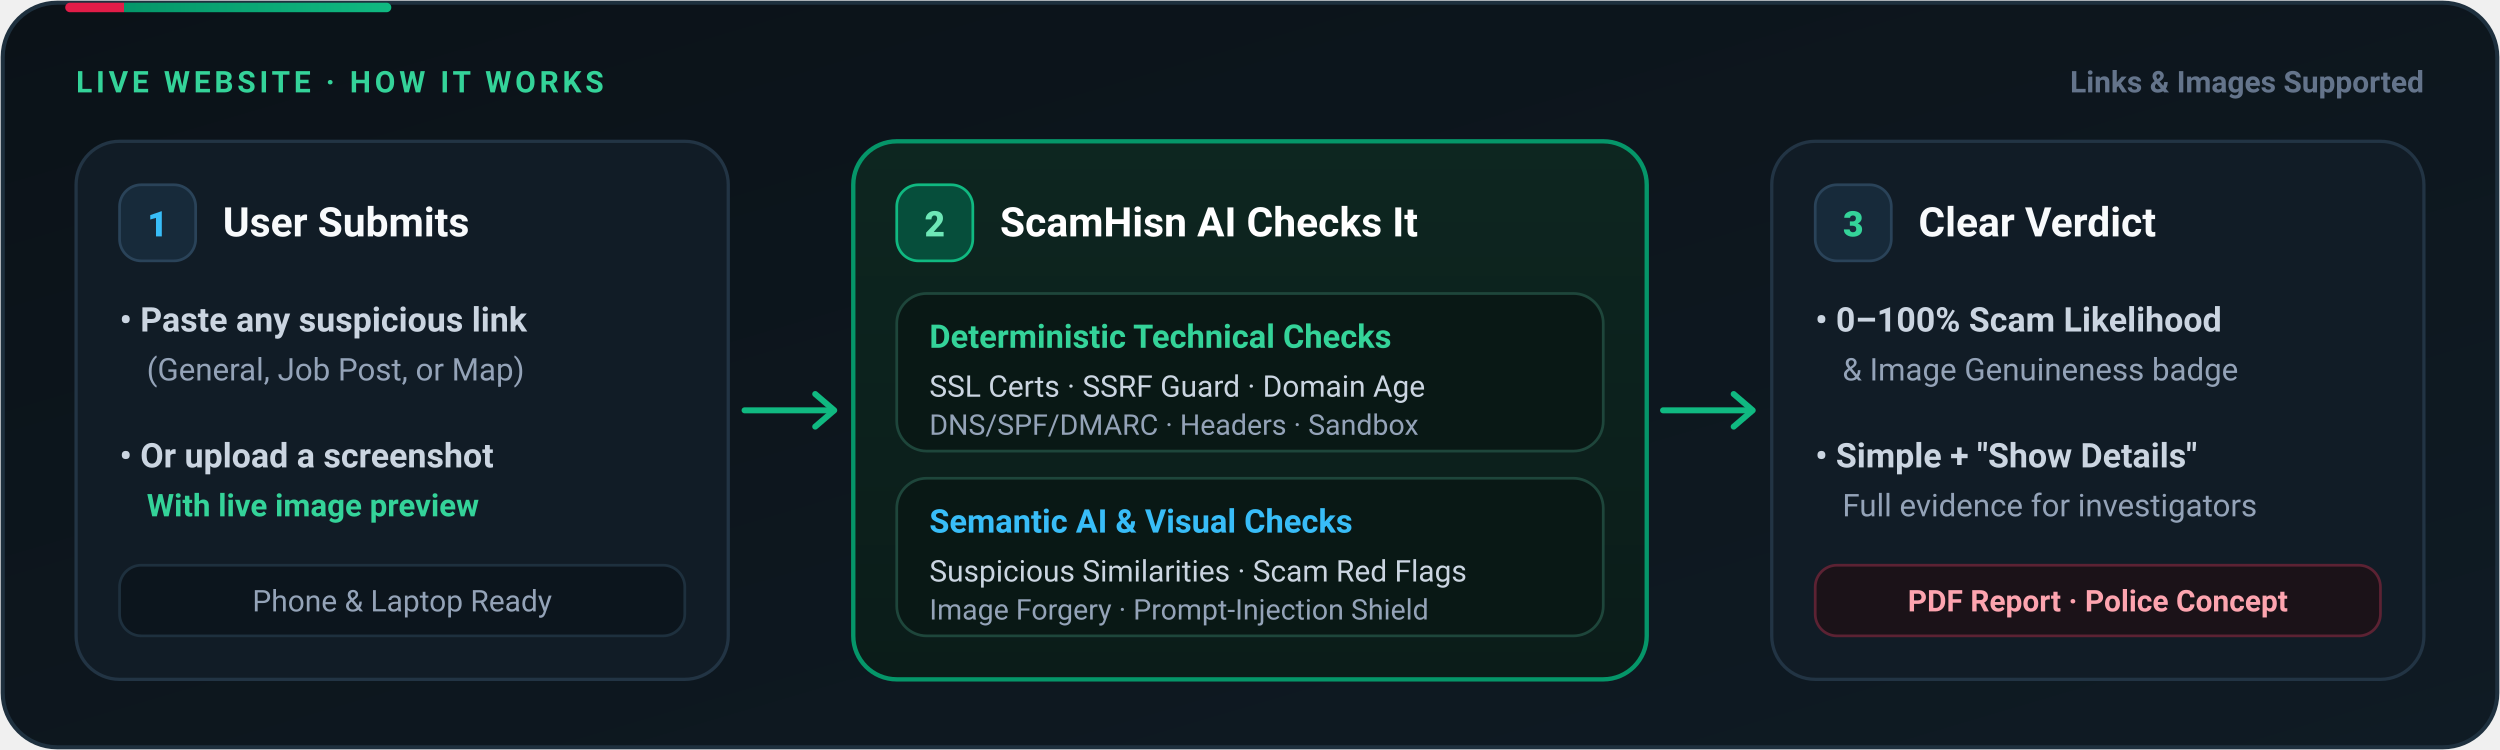
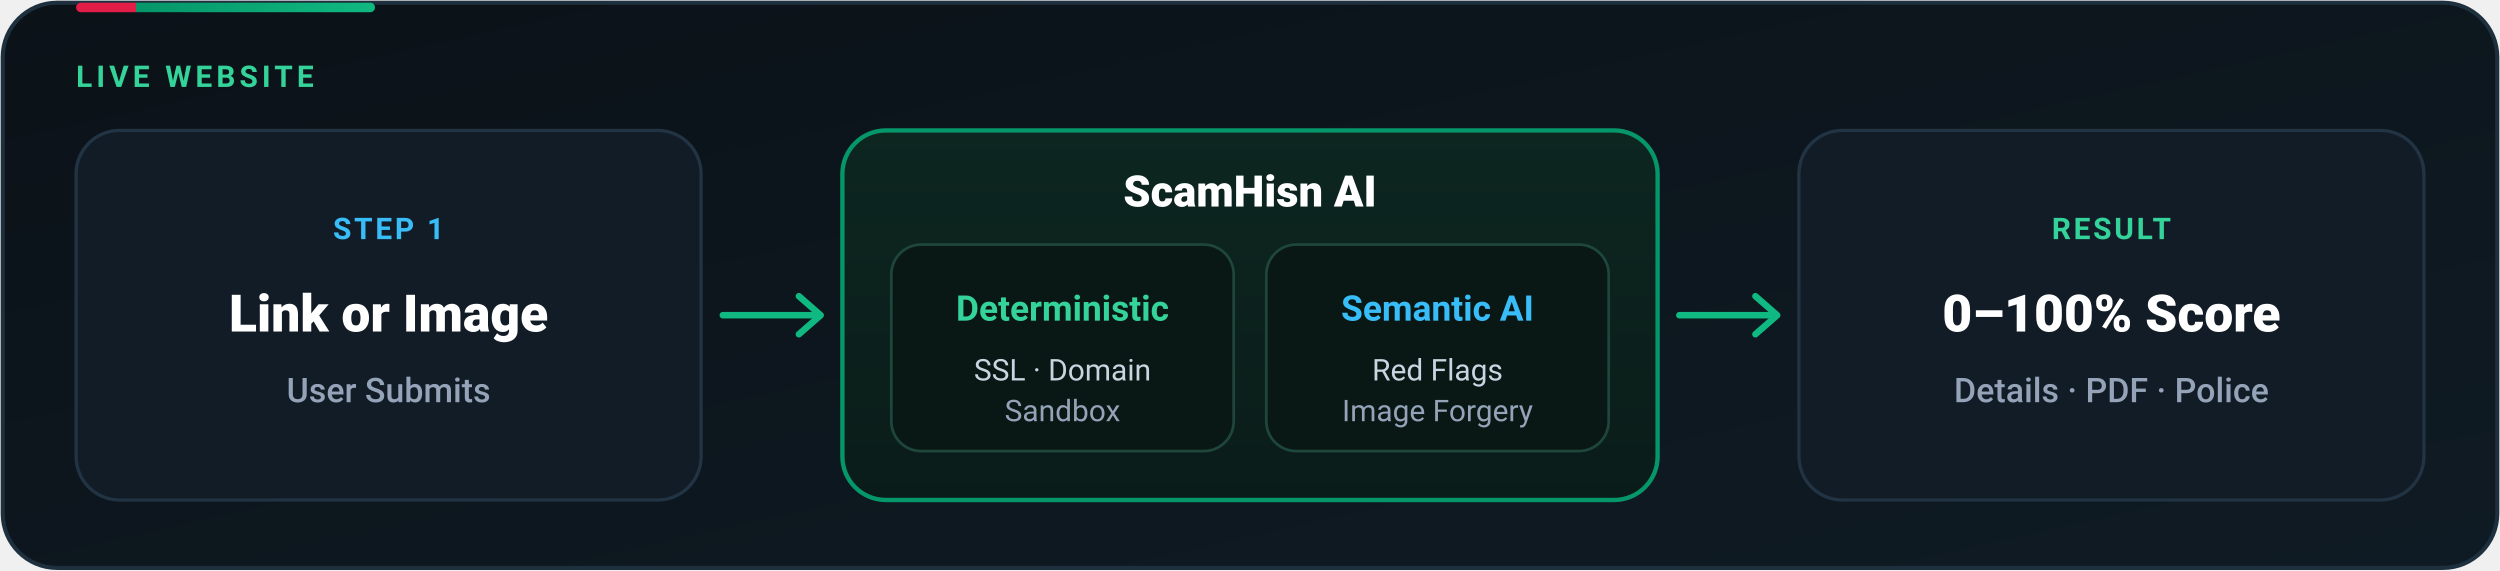
- <svg xmlns="http://www.w3.org/2000/svg" viewBox="0 0 920 276" width="920" height="276" role="img" aria-label="Live Website How It Works Diagram">
+ <svg xmlns="http://www.w3.org/2000/svg" viewBox="0 0 920 210" width="920" height="210" role="img" aria-label="Live Website Flow">
  <defs>
-     <linearGradient id="bg" x1="0" y1="0" x2="1" y2="1">
+     <linearGradient id="bg1" x1="0" y1="0" x2="1" y2="1">
      <stop offset="0%" stop-color="#0b1218" />
      <stop offset="100%" stop-color="#0f1b24" />
    </linearGradient>
-     <linearGradient id="centerCard" x1="0" y1="0" x2="0" y2="1">
+     <linearGradient id="mid1" x1="0" y1="0" x2="0" y2="1">
      <stop offset="0%" stop-color="#0d2620" />
-       <stop offset="100%" stop-color="#0b1c19" />
+       <stop offset="100%" stop-color="#0a1c19" />
    </linearGradient>
-     <linearGradient id="accentBar" x1="0" y1="0" x2="1" y2="0">
+     <linearGradient id="bar1" x1="0" y1="0" x2="1" y2="0">
      <stop offset="0%" stop-color="#e11d48" />
-       <stop offset="18%" stop-color="#e11d48" />
-       <stop offset="18%" stop-color="#059669" />
+       <stop offset="20%" stop-color="#e11d48" />
+       <stop offset="20%" stop-color="#059669" />
      <stop offset="100%" stop-color="#10b981" />
    </linearGradient>
  </defs>
-   <rect x="1" y="1" width="918" height="274" rx="20" fill="url(#bg)" stroke="#1e303e" stroke-width="1.5" />
-   <rect x="24" y="1" width="120" height="3.5" rx="1.75" fill="url(#accentBar)" />
-   <text x="28" y="34" fill="#34d399" font-family="-apple-system, BlinkMacSystemFont, 'Segoe UI', Roboto, sans-serif" font-size="11" font-weight="700" letter-spacing="1.4">LIVE WEBSITE · HOW IT WORKS</text>
-   <text x="892" y="34" text-anchor="end" fill="#64748b" font-family="-apple-system, BlinkMacSystemFont, 'Segoe UI', Roboto, sans-serif" font-size="11" font-weight="600">Links &amp; Images Supported</text>
-   <rect x="28" y="52" width="240" height="198" rx="16" fill="#111c26" stroke="#223444" stroke-width="1.2" />
-   <rect x="44" y="68" width="28" height="28" rx="8" fill="#172a3a" stroke="#2a4359" stroke-width="1" />
-   <text x="58" y="87" text-anchor="middle" fill="#38bdf8" font-family="-apple-system, BlinkMacSystemFont, 'Segoe UI', Roboto, sans-serif" font-size="13" font-weight="800">1</text>
-   <text x="82" y="87" fill="#f8fafc" font-family="-apple-system, BlinkMacSystemFont, 'Segoe UI', Roboto, sans-serif" font-size="15" font-weight="700">User Submits</text>
-   <text x="44" y="122" fill="#cbd5e1" font-family="-apple-system, BlinkMacSystemFont, 'Segoe UI', Roboto, sans-serif" font-size="12.5" font-weight="600">• Paste any suspicious link</text>
-   <text x="54" y="140" fill="#94a3b8" font-family="-apple-system, BlinkMacSystemFont, 'Segoe UI', Roboto, sans-serif" font-size="11.5">(General, Job Post, or Map)</text>
-   <text x="44" y="172" fill="#cbd5e1" font-family="-apple-system, BlinkMacSystemFont, 'Segoe UI', Roboto, sans-serif" font-size="12.5" font-weight="600">• Or upload a screenshot</text>
-   <text x="54" y="190" fill="#34d399" font-family="-apple-system, BlinkMacSystemFont, 'Segoe UI', Roboto, sans-serif" font-size="11.5" font-weight="600">With live image preview</text>
-   <rect x="44" y="208" width="208" height="26" rx="8" fill="#0c151d" stroke="#1e303e" stroke-width="1" />
-   <text x="148" y="225" text-anchor="middle" fill="#94a3b8" font-family="-apple-system, BlinkMacSystemFont, 'Segoe UI', Roboto, sans-serif" font-size="11">Phone &amp; Laptop Ready</text>
-   <line x1="274" y1="151" x2="306" y2="151" stroke="#10b981" stroke-width="2.2" stroke-linecap="round" />
-   <polyline points="300,145 307,151 300,157" fill="none" stroke="#10b981" stroke-width="2.2" stroke-linecap="round" stroke-linejoin="round" />
-   <rect x="314" y="52" width="292" height="198" rx="16" fill="url(#centerCard)" stroke="#059669" stroke-width="1.6" />
-   <rect x="330" y="68" width="28" height="28" rx="8" fill="#064e3b" stroke="#10b981" stroke-width="1" />
-   <text x="344" y="87" text-anchor="middle" fill="#6ee7b7" font-family="-apple-system, BlinkMacSystemFont, 'Segoe UI', Roboto, sans-serif" font-size="13" font-weight="800">2</text>
-   <text x="368" y="87" fill="#ffffff" font-family="-apple-system, BlinkMacSystemFont, 'Segoe UI', Roboto, sans-serif" font-size="15" font-weight="700">ScamHisn AI Checks It</text>
-   <rect x="330" y="108" width="260" height="58" rx="11" fill="#091815" stroke="#1e463b" stroke-width="1" />
-   <text x="342" y="128" fill="#34d399" font-family="-apple-system, BlinkMacSystemFont, 'Segoe UI', Roboto, sans-serif" font-size="12" font-weight="700">Deterministic Technical Checks</text>
-   <text x="342" y="146" fill="#cbd5e1" font-family="-apple-system, BlinkMacSystemFont, 'Segoe UI', Roboto, sans-serif" font-size="11">SSL Certs · SSRF Guard · Domain Age</text>
-   <text x="342" y="160" fill="#94a3b8" font-family="-apple-system, BlinkMacSystemFont, 'Segoe UI', Roboto, sans-serif" font-size="10.5">DNS/SPF/DMARC · Headers · Sandbox</text>
-   <rect x="330" y="176" width="260" height="58" rx="11" fill="#091815" stroke="#1e463b" stroke-width="1" />
-   <text x="342" y="196" fill="#38bdf8" font-family="-apple-system, BlinkMacSystemFont, 'Segoe UI', Roboto, sans-serif" font-size="12" font-weight="700">Semantic AI &amp; Visual Checks</text>
-   <text x="342" y="214" fill="#cbd5e1" font-family="-apple-system, BlinkMacSystemFont, 'Segoe UI', Roboto, sans-serif" font-size="11">Suspicious Similarities · Scam Red Flags</text>
-   <text x="342" y="228" fill="#94a3b8" font-family="-apple-system, BlinkMacSystemFont, 'Segoe UI', Roboto, sans-serif" font-size="10.5">Image Forgery · Prompt-Injection Shield</text>
-   <line x1="612" y1="151" x2="644" y2="151" stroke="#10b981" stroke-width="2.2" stroke-linecap="round" />
-   <polyline points="638,145 645,151 638,157" fill="none" stroke="#10b981" stroke-width="2.2" stroke-linecap="round" stroke-linejoin="round" />
-   <rect x="652" y="52" width="240" height="198" rx="16" fill="#111c26" stroke="#223444" stroke-width="1.2" />
-   <rect x="668" y="68" width="28" height="28" rx="8" fill="#172a3a" stroke="#2a4359" stroke-width="1" />
-   <text x="682" y="87" text-anchor="middle" fill="#34d399" font-family="-apple-system, BlinkMacSystemFont, 'Segoe UI', Roboto, sans-serif" font-size="13" font-weight="800">3</text>
-   <text x="706" y="87" fill="#f8fafc" font-family="-apple-system, BlinkMacSystemFont, 'Segoe UI', Roboto, sans-serif" font-size="15" font-weight="700">Clear Verdict</text>
-   <text x="668" y="122" fill="#cbd5e1" font-family="-apple-system, BlinkMacSystemFont, 'Segoe UI', Roboto, sans-serif" font-size="12.5" font-weight="600">• 0–100% Scam Likelihood</text>
-   <text x="678" y="140" fill="#94a3b8" font-family="-apple-system, BlinkMacSystemFont, 'Segoe UI', Roboto, sans-serif" font-size="11.5">&amp; Image Genuineness badge</text>
-   <text x="668" y="172" fill="#cbd5e1" font-family="-apple-system, BlinkMacSystemFont, 'Segoe UI', Roboto, sans-serif" font-size="12.5" font-weight="600">• Simple + "Show Details"</text>
-   <text x="678" y="190" fill="#94a3b8" font-family="-apple-system, BlinkMacSystemFont, 'Segoe UI', Roboto, sans-serif" font-size="11.5">Full evidence for investigators</text>
-   <rect x="668" y="208" width="208" height="26" rx="8" fill="#1b1218" stroke="#5c2233" stroke-width="1" />
-   <text x="772" y="225" text-anchor="middle" fill="#fda4af" font-family="-apple-system, BlinkMacSystemFont, 'Segoe UI', Roboto, sans-serif" font-size="11" font-weight="600">PDF Report · Police Concept</text>
+   <rect x="1" y="1" width="918" height="208" rx="20" fill="url(#bg1)" stroke="#1e303e" stroke-width="1.5" />
+   <rect x="28" y="1" width="110" height="3.5" rx="1.75" fill="url(#bar1)" />
+   <text x="28" y="32" fill="#34d399" font-family="-apple-system, BlinkMacSystemFont, 'Segoe UI', Roboto, sans-serif" font-size="11" font-weight="700" letter-spacing="1.5">LIVE WEBSITE</text>
+   <rect x="28" y="48" width="230" height="136" rx="16" fill="#111c26" stroke="#223444" stroke-width="1.2" />
+   <text x="143" y="88" text-anchor="middle" fill="#38bdf8" font-family="-apple-system, BlinkMacSystemFont, 'Segoe UI', Roboto, sans-serif" font-size="11" font-weight="700" letter-spacing="1">STEP 1</text>
+   <text x="143" y="122" text-anchor="middle" fill="#ffffff" font-family="-apple-system, BlinkMacSystemFont, 'Segoe UI', Roboto, sans-serif" font-size="19" font-weight="800">Link or Image</text>
+   <text x="143" y="148" text-anchor="middle" fill="#94a3b8" font-family="-apple-system, BlinkMacSystemFont, 'Segoe UI', Roboto, sans-serif" font-size="12.5" font-weight="500">User Submits</text>
+   <line x1="266" y1="116" x2="300" y2="116" stroke="#10b981" stroke-width="2.4" stroke-linecap="round" />
+   <polyline points="294,109 302,116 294,123" fill="none" stroke="#10b981" stroke-width="2.4" stroke-linecap="round" stroke-linejoin="round" />
+   <rect x="310" y="48" width="300" height="136" rx="16" fill="url(#mid1)" stroke="#059669" stroke-width="1.6" />
+   <text x="460" y="76" text-anchor="middle" fill="#ffffff" font-family="-apple-system, BlinkMacSystemFont, 'Segoe UI', Roboto, sans-serif" font-size="16" font-weight="800">ScamHisn AI</text>
+   <rect x="328" y="90" width="126" height="76" rx="11" fill="#091815" stroke="#1e463b" stroke-width="1" />
+   <text x="391" y="118" text-anchor="middle" fill="#34d399" font-family="-apple-system, BlinkMacSystemFont, 'Segoe UI', Roboto, sans-serif" font-size="13" font-weight="700">Deterministic</text>
+   <text x="391" y="140" text-anchor="middle" fill="#cbd5e1" font-family="-apple-system, BlinkMacSystemFont, 'Segoe UI', Roboto, sans-serif" font-size="11">SSL · Domain</text>
+   <text x="391" y="155" text-anchor="middle" fill="#94a3b8" font-family="-apple-system, BlinkMacSystemFont, 'Segoe UI', Roboto, sans-serif" font-size="11">Sandbox</text>
+   <rect x="466" y="90" width="126" height="76" rx="11" fill="#091815" stroke="#1e463b" stroke-width="1" />
+   <text x="529" y="118" text-anchor="middle" fill="#38bdf8" font-family="-apple-system, BlinkMacSystemFont, 'Segoe UI', Roboto, sans-serif" font-size="13" font-weight="700">Semantic AI</text>
+   <text x="529" y="140" text-anchor="middle" fill="#cbd5e1" font-family="-apple-system, BlinkMacSystemFont, 'Segoe UI', Roboto, sans-serif" font-size="11">Red Flags</text>
+   <text x="529" y="155" text-anchor="middle" fill="#94a3b8" font-family="-apple-system, BlinkMacSystemFont, 'Segoe UI', Roboto, sans-serif" font-size="11">Image Forgery</text>
+   <line x1="618" y1="116" x2="652" y2="116" stroke="#10b981" stroke-width="2.4" stroke-linecap="round" />
+   <polyline points="646,109 654,116 646,123" fill="none" stroke="#10b981" stroke-width="2.4" stroke-linecap="round" stroke-linejoin="round" />
+   <rect x="662" y="48" width="230" height="136" rx="16" fill="#111c26" stroke="#223444" stroke-width="1.2" />
+   <text x="777" y="88" text-anchor="middle" fill="#34d399" font-family="-apple-system, BlinkMacSystemFont, 'Segoe UI', Roboto, sans-serif" font-size="11" font-weight="700" letter-spacing="1">RESULT</text>
+   <text x="777" y="122" text-anchor="middle" fill="#ffffff" font-family="-apple-system, BlinkMacSystemFont, 'Segoe UI', Roboto, sans-serif" font-size="19" font-weight="800">0–100% Score</text>
+   <text x="777" y="148" text-anchor="middle" fill="#94a3b8" font-family="-apple-system, BlinkMacSystemFont, 'Segoe UI', Roboto, sans-serif" font-size="12.5" font-weight="500">Details · PDF · Police</text>
</svg>
